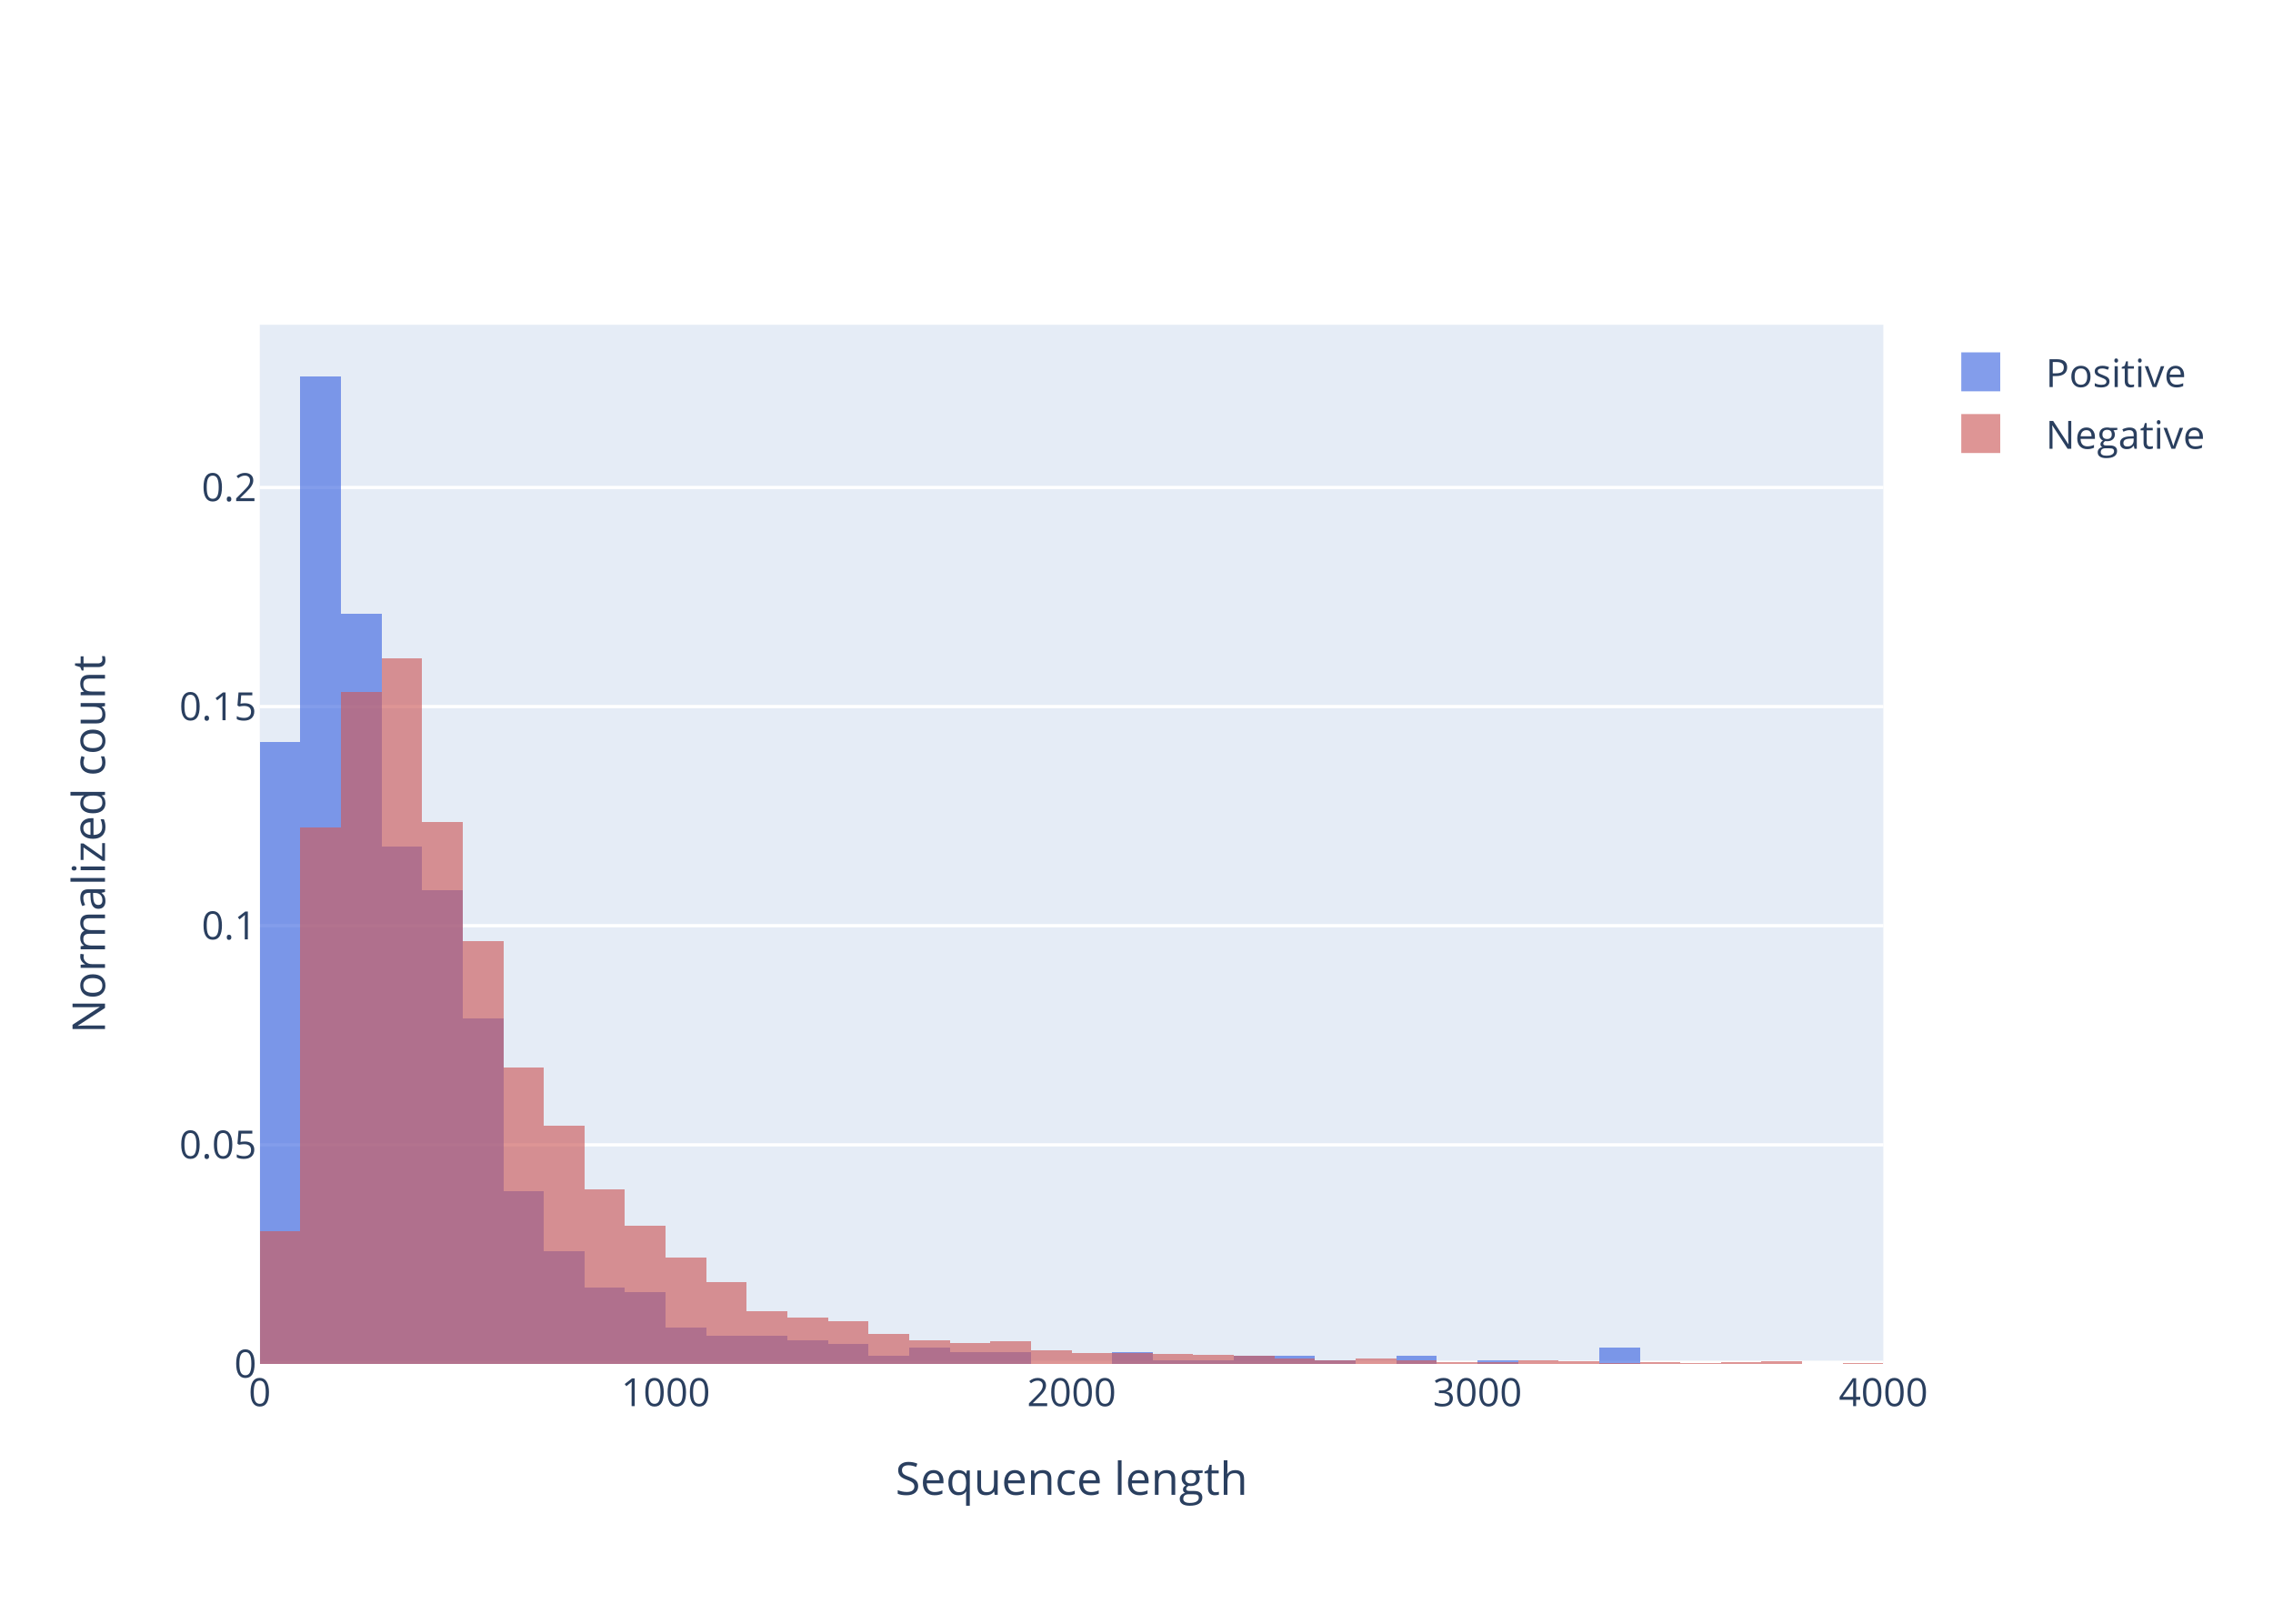
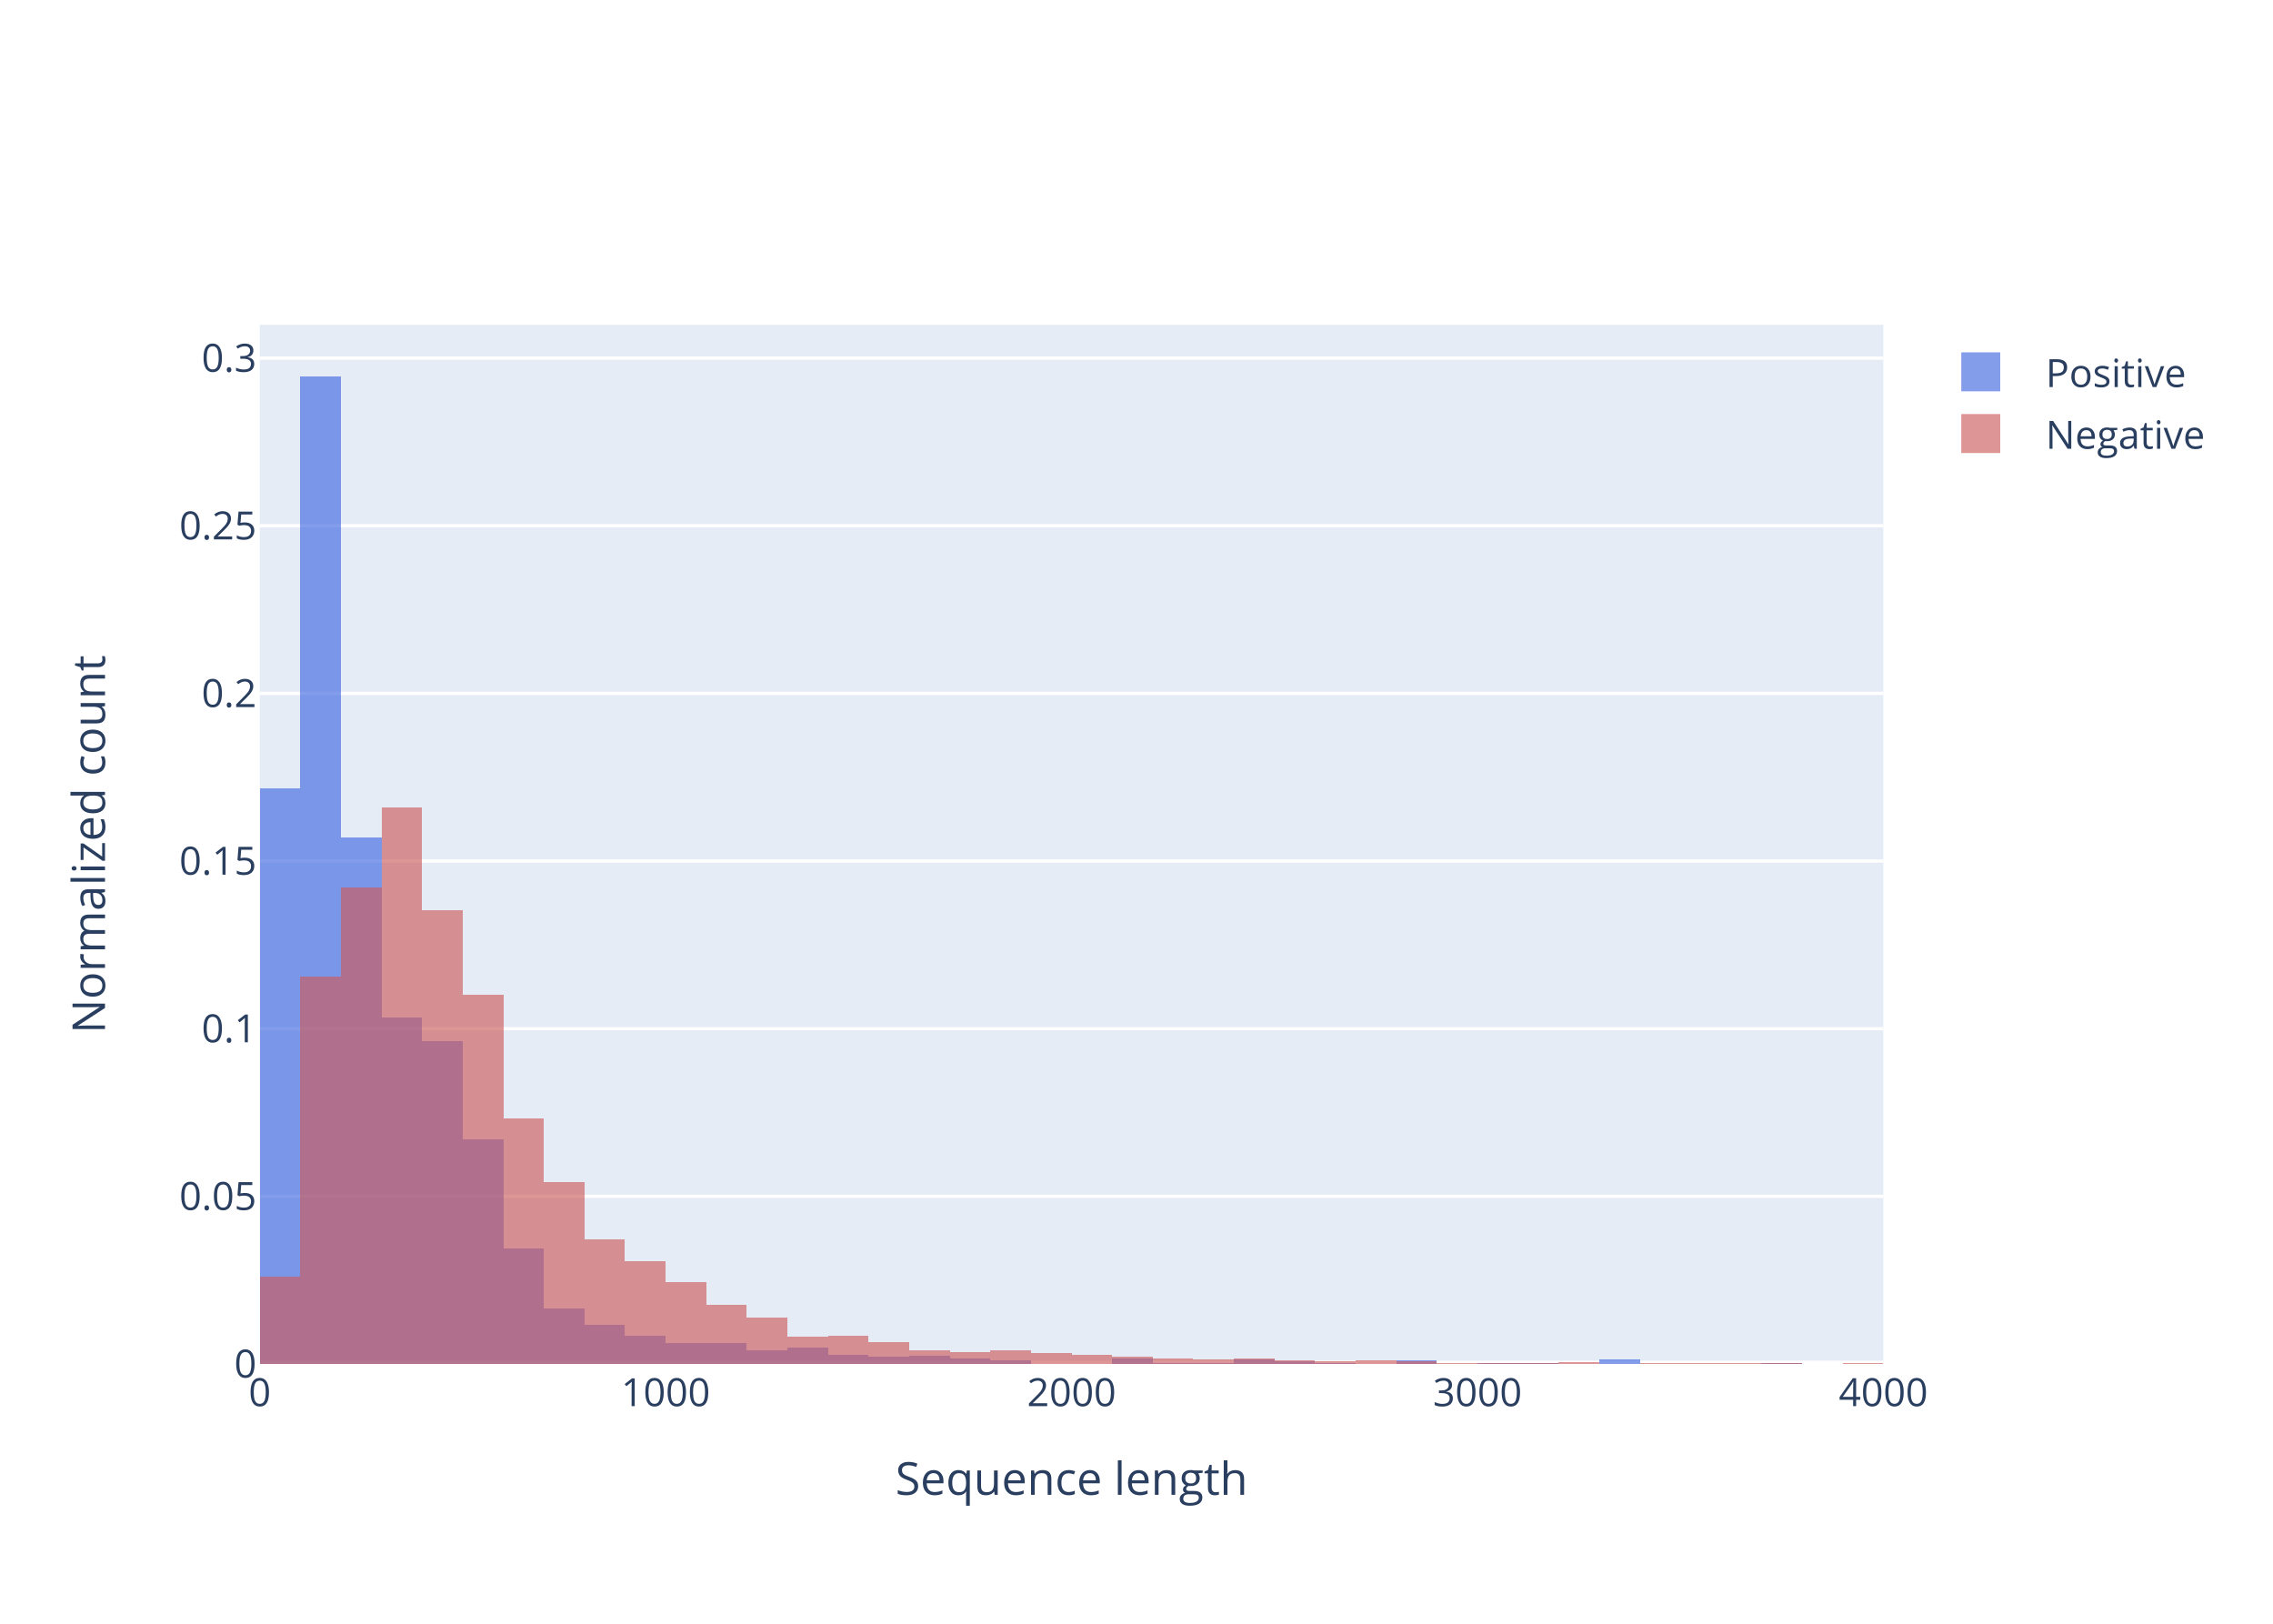
<svg xmlns="http://www.w3.org/2000/svg" class="main-svg" width="700" height="500" style="" viewBox="0 0 700 500">
  <rect x="0" y="0" width="700" height="500" style="fill: rgb(255, 255, 255); fill-opacity: 1;" />
-   <defs id="defs-8eac0e">
+   <defs id="defs-5d5f32">
    <g class="clips">
-       <clipPath id="clip8eac0exyplot" class="plotclip">
+       <clipPath id="clip5d5f32xyplot" class="plotclip">
        <rect width="500" height="320" />
      </clipPath>
-       <clipPath class="axesclip" id="clip8eac0ex">
+       <clipPath class="axesclip" id="clip5d5f32x">
        <rect x="80" y="0" width="500" height="500" />
      </clipPath>
-       <clipPath class="axesclip" id="clip8eac0ey">
+       <clipPath class="axesclip" id="clip5d5f32y">
        <rect x="0" y="100" width="700" height="320" />
      </clipPath>
-       <clipPath class="axesclip" id="clip8eac0exy">
+       <clipPath class="axesclip" id="clip5d5f32xy">
        <rect x="80" y="100" width="500" height="320" />
      </clipPath>
    </g>
    <g class="gradients" />
    <g class="patterns" />
  </defs>
  <g class="bglayer">
    <rect class="bg" x="80" y="100" width="500" height="320" style="fill: rgb(229, 236, 246); fill-opacity: 1; stroke-width: 0;" />
  </g>
  <g class="layer-below">
    <g class="imagelayer" />
    <g class="shapelayer" />
  </g>
  <g class="cartesianlayer">
    <g class="subplot xy">
      <g class="layer-subplot">
        <g class="shapelayer" />
        <g class="imagelayer" />
      </g>
      <g class="minor-gridlayer">
        <g class="x" />
        <g class="y" />
      </g>
      <g class="gridlayer">
        <g class="x" />
        <g class="y">
-           <path class="ygrid crisp" transform="translate(0,352.53)" d="M80,0h500" style="stroke: rgb(255, 255, 255); stroke-opacity: 1; stroke-width: 1px;" />
-           <path class="ygrid crisp" transform="translate(0,285.05)" d="M80,0h500" style="stroke: rgb(255, 255, 255); stroke-opacity: 1; stroke-width: 1px;" />
-           <path class="ygrid crisp" transform="translate(0,217.58)" d="M80,0h500" style="stroke: rgb(255, 255, 255); stroke-opacity: 1; stroke-width: 1px;" />
-           <path class="ygrid crisp" transform="translate(0,150.11)" d="M80,0h500" style="stroke: rgb(255, 255, 255); stroke-opacity: 1; stroke-width: 1px;" />
+           <path class="ygrid crisp" transform="translate(0,368.38)" d="M80,0h500" style="stroke: rgb(255, 255, 255); stroke-opacity: 1; stroke-width: 1px;" />
+           <path class="ygrid crisp" transform="translate(0,316.76)" d="M80,0h500" style="stroke: rgb(255, 255, 255); stroke-opacity: 1; stroke-width: 1px;" />
+           <path class="ygrid crisp" transform="translate(0,265.14)" d="M80,0h500" style="stroke: rgb(255, 255, 255); stroke-opacity: 1; stroke-width: 1px;" />
+           <path class="ygrid crisp" transform="translate(0,213.52)" d="M80,0h500" style="stroke: rgb(255, 255, 255); stroke-opacity: 1; stroke-width: 1px;" />
+           <path class="ygrid crisp" transform="translate(0,161.9)" d="M80,0h500" style="stroke: rgb(255, 255, 255); stroke-opacity: 1; stroke-width: 1px;" />
+           <path class="ygrid crisp" transform="translate(0,110.28)" d="M80,0h500" style="stroke: rgb(255, 255, 255); stroke-opacity: 1; stroke-width: 1px;" />
        </g>
      </g>
      <g class="zerolinelayer">
        <path class="yzl zl crisp" transform="translate(0,420)" d="M80,0h500" style="stroke: rgb(255, 255, 255); stroke-opacity: 1; stroke-width: 2px;" />
      </g>
      <g class="layer-between">
        <g class="shapelayer" />
        <g class="imagelayer" />
      </g>
      <path class="xlines-below" />
      <path class="ylines-below" />
      <g class="overlines-below" />
      <g class="xaxislayer-below" />
      <g class="yaxislayer-below" />
      <g class="overaxes-below" />
      <g class="overplot">
-         <g class="xy" transform="translate(80,100)" clip-path="url(#clip8eac0exyplot)">
+         <g class="xy" transform="translate(80,100)" clip-path="url(#clip5d5f32xyplot)">
          <g class="barlayer mlayer">
            <g class="trace bars" shape-rendering="crispEdges" style="opacity: 0.65;">
              <g class="points">
                <g class="point">
-                   <path d="M0,320V128.46H12.5V320Z" style="vector-effect: none; opacity: 1; stroke-width: 0px; fill: rgb(65, 105, 225); fill-opacity: 1;" />
+                   <path d="M0,320V142.73H12.5V320Z" style="vector-effect: none; opacity: 1; stroke-width: 0px; fill: rgb(65, 105, 225); fill-opacity: 1;" />
                </g>
                <g class="point">
                  <path d="M12.5,320V16H25V320Z" style="vector-effect: none; opacity: 1; stroke-width: 0px; fill: rgb(65, 105, 225); fill-opacity: 1;" />
                </g>
                <g class="point">
-                   <path d="M25,320V88.91H37.5V320Z" style="vector-effect: none; opacity: 1; stroke-width: 0px; fill: rgb(65, 105, 225); fill-opacity: 1;" />
-                 </g>
-                 <g class="point">
-                   <path d="M37.5,320V160.59H50V320Z" style="vector-effect: none; opacity: 1; stroke-width: 0px; fill: rgb(65, 105, 225); fill-opacity: 1;" />
-                 </g>
-                 <g class="point">
-                   <path d="M50,320V174.18H62.5V320Z" style="vector-effect: none; opacity: 1; stroke-width: 0px; fill: rgb(65, 105, 225); fill-opacity: 1;" />
-                 </g>
-                 <g class="point">
-                   <path d="M62.5,320V213.72H75V320Z" style="vector-effect: none; opacity: 1; stroke-width: 0px; fill: rgb(65, 105, 225); fill-opacity: 1;" />
-                 </g>
-                 <g class="point">
-                   <path d="M75,320V266.86H87.5V320Z" style="vector-effect: none; opacity: 1; stroke-width: 0px; fill: rgb(65, 105, 225); fill-opacity: 1;" />
-                 </g>
-                 <g class="point">
-                   <path d="M87.5,320V285.4H100V320Z" style="vector-effect: none; opacity: 1; stroke-width: 0px; fill: rgb(65, 105, 225); fill-opacity: 1;" />
-                 </g>
-                 <g class="point">
-                   <path d="M100,320V296.52H112.5V320Z" style="vector-effect: none; opacity: 1; stroke-width: 0px; fill: rgb(65, 105, 225); fill-opacity: 1;" />
-                 </g>
-                 <g class="point">
-                   <path d="M112.5,320V297.76H125V320Z" style="vector-effect: none; opacity: 1; stroke-width: 0px; fill: rgb(65, 105, 225); fill-opacity: 1;" />
-                 </g>
-                 <g class="point">
-                   <path d="M125,320V308.88H137.5V320Z" style="vector-effect: none; opacity: 1; stroke-width: 0px; fill: rgb(65, 105, 225); fill-opacity: 1;" />
-                 </g>
-                 <g class="point">
-                   <path d="M137.5,320V311.35H150V320Z" style="vector-effect: none; opacity: 1; stroke-width: 0px; fill: rgb(65, 105, 225); fill-opacity: 1;" />
-                 </g>
-                 <g class="point">
-                   <path d="M150,320V311.35H162.5V320Z" style="vector-effect: none; opacity: 1; stroke-width: 0px; fill: rgb(65, 105, 225); fill-opacity: 1;" />
-                 </g>
-                 <g class="point">
-                   <path d="M162.5,320V312.59H175V320Z" style="vector-effect: none; opacity: 1; stroke-width: 0px; fill: rgb(65, 105, 225); fill-opacity: 1;" />
-                 </g>
-                 <g class="point">
-                   <path d="M175,320V313.82H187.5V320Z" style="vector-effect: none; opacity: 1; stroke-width: 0px; fill: rgb(65, 105, 225); fill-opacity: 1;" />
-                 </g>
-                 <g class="point">
-                   <path d="M187.5,320V317.53H200V320Z" style="vector-effect: none; opacity: 1; stroke-width: 0px; fill: rgb(65, 105, 225); fill-opacity: 1;" />
-                 </g>
-                 <g class="point">
-                   <path d="M200,320V315.06H212.5V320Z" style="vector-effect: none; opacity: 1; stroke-width: 0px; fill: rgb(65, 105, 225); fill-opacity: 1;" />
-                 </g>
-                 <g class="point">
-                   <path d="M212.5,320V316.29H225V320Z" style="vector-effect: none; opacity: 1; stroke-width: 0px; fill: rgb(65, 105, 225); fill-opacity: 1;" />
-                 </g>
-                 <g class="point">
-                   <path d="M225,320V316.29H237.5V320Z" style="vector-effect: none; opacity: 1; stroke-width: 0px; fill: rgb(65, 105, 225); fill-opacity: 1;" />
-                 </g>
-                 <g class="point">
-                   <path d="M0,0Z" style="vector-effect: none; opacity: 1; stroke-width: 0px; fill: rgb(65, 105, 225); fill-opacity: 1;" />
-                 </g>
-                 <g class="point">
-                   <path d="M0,0Z" style="vector-effect: none; opacity: 1; stroke-width: 0px; fill: rgb(65, 105, 225); fill-opacity: 1;" />
-                 </g>
-                 <g class="point">
-                   <path d="M262.5,320V316.29H275V320Z" style="vector-effect: none; opacity: 1; stroke-width: 0px; fill: rgb(65, 105, 225); fill-opacity: 1;" />
-                 </g>
-                 <g class="point">
-                   <path d="M275,320V318.76H287.5V320Z" style="vector-effect: none; opacity: 1; stroke-width: 0px; fill: rgb(65, 105, 225); fill-opacity: 1;" />
-                 </g>
-                 <g class="point">
-                   <path d="M287.5,320V318.76H300V320Z" style="vector-effect: none; opacity: 1; stroke-width: 0px; fill: rgb(65, 105, 225); fill-opacity: 1;" />
-                 </g>
-                 <g class="point">
-                   <path d="M300,320V317.53H312.5V320Z" style="vector-effect: none; opacity: 1; stroke-width: 0px; fill: rgb(65, 105, 225); fill-opacity: 1;" />
-                 </g>
-                 <g class="point">
-                   <path d="M312.5,320V317.53H325V320Z" style="vector-effect: none; opacity: 1; stroke-width: 0px; fill: rgb(65, 105, 225); fill-opacity: 1;" />
-                 </g>
-                 <g class="point">
-                   <path d="M325,320V318.76H337.5V320Z" style="vector-effect: none; opacity: 1; stroke-width: 0px; fill: rgb(65, 105, 225); fill-opacity: 1;" />
-                 </g>
-                 <g class="point">
-                   <path d="M0,0Z" style="vector-effect: none; opacity: 1; stroke-width: 0px; fill: rgb(65, 105, 225); fill-opacity: 1;" />
-                 </g>
-                 <g class="point">
-                   <path d="M350,320V317.53H362.5V320Z" style="vector-effect: none; opacity: 1; stroke-width: 0px; fill: rgb(65, 105, 225); fill-opacity: 1;" />
-                 </g>
-                 <g class="point">
-                   <path d="M0,0Z" style="vector-effect: none; opacity: 1; stroke-width: 0px; fill: rgb(65, 105, 225); fill-opacity: 1;" />
-                 </g>
-                 <g class="point">
-                   <path d="M375,320V318.76H387.5V320Z" style="vector-effect: none; opacity: 1; stroke-width: 0px; fill: rgb(65, 105, 225); fill-opacity: 1;" />
-                 </g>
-                 <g class="point">
-                   <path d="M0,0Z" style="vector-effect: none; opacity: 1; stroke-width: 0px; fill: rgb(65, 105, 225); fill-opacity: 1;" />
-                 </g>
-                 <g class="point">
-                   <path d="M0,0Z" style="vector-effect: none; opacity: 1; stroke-width: 0px; fill: rgb(65, 105, 225); fill-opacity: 1;" />
-                 </g>
-                 <g class="point">
-                   <path d="M412.5,320V315.06H425V320Z" style="vector-effect: none; opacity: 1; stroke-width: 0px; fill: rgb(65, 105, 225); fill-opacity: 1;" />
+                   <path d="M25,320V157.82H37.5V320Z" style="vector-effect: none; opacity: 1; stroke-width: 0px; fill: rgb(65, 105, 225); fill-opacity: 1;" />
+                 </g>
+                 <g class="point">
+                   <path d="M37.5,320V213.28H50V320Z" style="vector-effect: none; opacity: 1; stroke-width: 0px; fill: rgb(65, 105, 225); fill-opacity: 1;" />
+                 </g>
+                 <g class="point">
+                   <path d="M50,320V220.66H62.5V320Z" style="vector-effect: none; opacity: 1; stroke-width: 0px; fill: rgb(65, 105, 225); fill-opacity: 1;" />
+                 </g>
+                 <g class="point">
+                   <path d="M62.5,320V250.85H75V320Z" style="vector-effect: none; opacity: 1; stroke-width: 0px; fill: rgb(65, 105, 225); fill-opacity: 1;" />
+                 </g>
+                 <g class="point">
+                   <path d="M75,320V284.55H87.5V320Z" style="vector-effect: none; opacity: 1; stroke-width: 0px; fill: rgb(65, 105, 225); fill-opacity: 1;" />
+                 </g>
+                 <g class="point">
+                   <path d="M87.5,320V302.8H100V320Z" style="vector-effect: none; opacity: 1; stroke-width: 0px; fill: rgb(65, 105, 225); fill-opacity: 1;" />
+                 </g>
+                 <g class="point">
+                   <path d="M100,320V308.06H112.5V320Z" style="vector-effect: none; opacity: 1; stroke-width: 0px; fill: rgb(65, 105, 225); fill-opacity: 1;" />
+                 </g>
+                 <g class="point">
+                   <path d="M112.5,320V311.22H125V320Z" style="vector-effect: none; opacity: 1; stroke-width: 0px; fill: rgb(65, 105, 225); fill-opacity: 1;" />
+                 </g>
+                 <g class="point">
+                   <path d="M125,320V313.68H137.5V320Z" style="vector-effect: none; opacity: 1; stroke-width: 0px; fill: rgb(65, 105, 225); fill-opacity: 1;" />
+                 </g>
+                 <g class="point">
+                   <path d="M137.5,320V313.68H150V320Z" style="vector-effect: none; opacity: 1; stroke-width: 0px; fill: rgb(65, 105, 225); fill-opacity: 1;" />
+                 </g>
+                 <g class="point">
+                   <path d="M150,320V315.79H162.5V320Z" style="vector-effect: none; opacity: 1; stroke-width: 0px; fill: rgb(65, 105, 225); fill-opacity: 1;" />
+                 </g>
+                 <g class="point">
+                   <path d="M162.5,320V315.09H175V320Z" style="vector-effect: none; opacity: 1; stroke-width: 0px; fill: rgb(65, 105, 225); fill-opacity: 1;" />
+                 </g>
+                 <g class="point">
+                   <path d="M175,320V317.19H187.5V320Z" style="vector-effect: none; opacity: 1; stroke-width: 0px; fill: rgb(65, 105, 225); fill-opacity: 1;" />
+                 </g>
+                 <g class="point">
+                   <path d="M187.5,320V317.89H200V320Z" style="vector-effect: none; opacity: 1; stroke-width: 0px; fill: rgb(65, 105, 225); fill-opacity: 1;" />
+                 </g>
+                 <g class="point">
+                   <path d="M200,320V317.54H212.5V320Z" style="vector-effect: none; opacity: 1; stroke-width: 0px; fill: rgb(65, 105, 225); fill-opacity: 1;" />
+                 </g>
+                 <g class="point">
+                   <path d="M212.5,320V318.24H225V320Z" style="vector-effect: none; opacity: 1; stroke-width: 0px; fill: rgb(65, 105, 225); fill-opacity: 1;" />
+                 </g>
+                 <g class="point">
+                   <path d="M225,320V318.95H237.5V320Z" style="vector-effect: none; opacity: 1; stroke-width: 0px; fill: rgb(65, 105, 225); fill-opacity: 1;" />
+                 </g>
+                 <g class="point">
+                   <path d="M0,0Z" style="vector-effect: none; opacity: 1; stroke-width: 0px; fill: rgb(65, 105, 225); fill-opacity: 1;" />
+                 </g>
+                 <g class="point">
+                   <path d="M0,0Z" style="vector-effect: none; opacity: 1; stroke-width: 0px; fill: rgb(65, 105, 225); fill-opacity: 1;" />
+                 </g>
+                 <g class="point">
+                   <path d="M262.5,320V318.24H275V320Z" style="vector-effect: none; opacity: 1; stroke-width: 0px; fill: rgb(65, 105, 225); fill-opacity: 1;" />
+                 </g>
+                 <g class="point">
+                   <path d="M275,320V319.65H287.5V320Z" style="vector-effect: none; opacity: 1; stroke-width: 0px; fill: rgb(65, 105, 225); fill-opacity: 1;" />
+                 </g>
+                 <g class="point">
+                   <path d="M287.5,320V319.65H300V320Z" style="vector-effect: none; opacity: 1; stroke-width: 0px; fill: rgb(65, 105, 225); fill-opacity: 1;" />
+                 </g>
+                 <g class="point">
+                   <path d="M300,320V318.6H312.5V320Z" style="vector-effect: none; opacity: 1; stroke-width: 0px; fill: rgb(65, 105, 225); fill-opacity: 1;" />
+                 </g>
+                 <g class="point">
+                   <path d="M312.5,320V319.3H325V320Z" style="vector-effect: none; opacity: 1; stroke-width: 0px; fill: rgb(65, 105, 225); fill-opacity: 1;" />
+                 </g>
+                 <g class="point">
+                   <path d="M325,320V319.65H337.5V320Z" style="vector-effect: none; opacity: 1; stroke-width: 0px; fill: rgb(65, 105, 225); fill-opacity: 1;" />
+                 </g>
+                 <g class="point">
+                   <path d="M0,0Z" style="vector-effect: none; opacity: 1; stroke-width: 0px; fill: rgb(65, 105, 225); fill-opacity: 1;" />
+                 </g>
+                 <g class="point">
+                   <path d="M350,320V318.95H362.5V320Z" style="vector-effect: none; opacity: 1; stroke-width: 0px; fill: rgb(65, 105, 225); fill-opacity: 1;" />
+                 </g>
+                 <g class="point">
+                   <path d="M0,0Z" style="vector-effect: none; opacity: 1; stroke-width: 0px; fill: rgb(65, 105, 225); fill-opacity: 1;" />
+                 </g>
+                 <g class="point">
+                   <path d="M375,320V319.65H387.5V320Z" style="vector-effect: none; opacity: 1; stroke-width: 0px; fill: rgb(65, 105, 225); fill-opacity: 1;" />
+                 </g>
+                 <g class="point">
+                   <path d="M387.5,320V319.65H400V320Z" style="vector-effect: none; opacity: 1; stroke-width: 0px; fill: rgb(65, 105, 225); fill-opacity: 1;" />
+                 </g>
+                 <g class="point">
+                   <path d="M0,0Z" style="vector-effect: none; opacity: 1; stroke-width: 0px; fill: rgb(65, 105, 225); fill-opacity: 1;" />
+                 </g>
+                 <g class="point">
+                   <path d="M412.5,320V318.6H425V320Z" style="vector-effect: none; opacity: 1; stroke-width: 0px; fill: rgb(65, 105, 225); fill-opacity: 1;" />
+                 </g>
+                 <g class="point">
+                   <path d="M0,0Z" style="vector-effect: none; opacity: 1; stroke-width: 0px; fill: rgb(65, 105, 225); fill-opacity: 1;" />
+                 </g>
+                 <g class="point">
+                   <path d="M0,0Z" style="vector-effect: none; opacity: 1; stroke-width: 0px; fill: rgb(65, 105, 225); fill-opacity: 1;" />
+                 </g>
+                 <g class="point">
+                   <path d="M0,0Z" style="vector-effect: none; opacity: 1; stroke-width: 0px; fill: rgb(65, 105, 225); fill-opacity: 1;" />
+                 </g>
+                 <g class="point">
+                   <path d="M462.5,320V319.65H475V320Z" style="vector-effect: none; opacity: 1; stroke-width: 0px; fill: rgb(65, 105, 225); fill-opacity: 1;" />
                </g>
              </g>
            </g>
            <g class="trace bars" shape-rendering="crispEdges" style="opacity: 0.65;">
              <g class="points">
                <g class="point">
-                   <path d="M0,320V279.21H12.5V320Z" style="vector-effect: none; opacity: 1; stroke-width: 0px; fill: rgb(205, 92, 92); fill-opacity: 1;" />
-                 </g>
-                 <g class="point">
-                   <path d="M12.5,320V154.73H25V320Z" style="vector-effect: none; opacity: 1; stroke-width: 0px; fill: rgb(205, 92, 92); fill-opacity: 1;" />
-                 </g>
-                 <g class="point">
-                   <path d="M25,320V113.19H37.5V320Z" style="vector-effect: none; opacity: 1; stroke-width: 0px; fill: rgb(205, 92, 92); fill-opacity: 1;" />
-                 </g>
-                 <g class="point">
-                   <path d="M37.5,320V102.84H50V320Z" style="vector-effect: none; opacity: 1; stroke-width: 0px; fill: rgb(205, 92, 92); fill-opacity: 1;" />
-                 </g>
-                 <g class="point">
-                   <path d="M50,320V153.08H62.5V320Z" style="vector-effect: none; opacity: 1; stroke-width: 0px; fill: rgb(205, 92, 92); fill-opacity: 1;" />
-                 </g>
-                 <g class="point">
-                   <path d="M62.5,320V189.82H75V320Z" style="vector-effect: none; opacity: 1; stroke-width: 0px; fill: rgb(205, 92, 92); fill-opacity: 1;" />
-                 </g>
-                 <g class="point">
-                   <path d="M75,320V228.82H87.5V320Z" style="vector-effect: none; opacity: 1; stroke-width: 0px; fill: rgb(205, 92, 92); fill-opacity: 1;" />
-                 </g>
-                 <g class="point">
-                   <path d="M87.5,320V246.66H100V320Z" style="vector-effect: none; opacity: 1; stroke-width: 0px; fill: rgb(205, 92, 92); fill-opacity: 1;" />
-                 </g>
-                 <g class="point">
-                   <path d="M100,320V266.16H112.5V320Z" style="vector-effect: none; opacity: 1; stroke-width: 0px; fill: rgb(205, 92, 92); fill-opacity: 1;" />
-                 </g>
-                 <g class="point">
-                   <path d="M112.5,320V277.56H125V320Z" style="vector-effect: none; opacity: 1; stroke-width: 0px; fill: rgb(205, 92, 92); fill-opacity: 1;" />
-                 </g>
-                 <g class="point">
-                   <path d="M125,320V287.31H137.5V320Z" style="vector-effect: none; opacity: 1; stroke-width: 0px; fill: rgb(205, 92, 92); fill-opacity: 1;" />
-                 </g>
-                 <g class="point">
-                   <path d="M137.5,320V294.8H150V320Z" style="vector-effect: none; opacity: 1; stroke-width: 0px; fill: rgb(205, 92, 92); fill-opacity: 1;" />
-                 </g>
-                 <g class="point">
-                   <path d="M150,320V303.8H162.5V320Z" style="vector-effect: none; opacity: 1; stroke-width: 0px; fill: rgb(205, 92, 92); fill-opacity: 1;" />
-                 </g>
-                 <g class="point">
-                   <path d="M162.5,320V305.6H175V320Z" style="vector-effect: none; opacity: 1; stroke-width: 0px; fill: rgb(205, 92, 92); fill-opacity: 1;" />
-                 </g>
-                 <g class="point">
-                   <path d="M175,320V306.95H187.5V320Z" style="vector-effect: none; opacity: 1; stroke-width: 0px; fill: rgb(205, 92, 92); fill-opacity: 1;" />
-                 </g>
-                 <g class="point">
-                   <path d="M187.5,320V310.7H200V320Z" style="vector-effect: none; opacity: 1; stroke-width: 0px; fill: rgb(205, 92, 92); fill-opacity: 1;" />
-                 </g>
-                 <g class="point">
-                   <path d="M200,320V312.8H212.5V320Z" style="vector-effect: none; opacity: 1; stroke-width: 0px; fill: rgb(205, 92, 92); fill-opacity: 1;" />
-                 </g>
-                 <g class="point">
-                   <path d="M212.5,320V313.55H225V320Z" style="vector-effect: none; opacity: 1; stroke-width: 0px; fill: rgb(205, 92, 92); fill-opacity: 1;" />
-                 </g>
-                 <g class="point">
-                   <path d="M225,320V313.1H237.5V320Z" style="vector-effect: none; opacity: 1; stroke-width: 0px; fill: rgb(205, 92, 92); fill-opacity: 1;" />
-                 </g>
-                 <g class="point">
-                   <path d="M237.5,320V315.8H250V320Z" style="vector-effect: none; opacity: 1; stroke-width: 0px; fill: rgb(205, 92, 92); fill-opacity: 1;" />
-                 </g>
-                 <g class="point">
-                   <path d="M250,320V316.7H262.5V320Z" style="vector-effect: none; opacity: 1; stroke-width: 0px; fill: rgb(205, 92, 92); fill-opacity: 1;" />
-                 </g>
-                 <g class="point">
-                   <path d="M262.5,320V316.7H275V320Z" style="vector-effect: none; opacity: 1; stroke-width: 0px; fill: rgb(205, 92, 92); fill-opacity: 1;" />
-                 </g>
-                 <g class="point">
-                   <path d="M275,320V316.85H287.5V320Z" style="vector-effect: none; opacity: 1; stroke-width: 0px; fill: rgb(205, 92, 92); fill-opacity: 1;" />
-                 </g>
-                 <g class="point">
-                   <path d="M287.5,320V317.15H300V320Z" style="vector-effect: none; opacity: 1; stroke-width: 0px; fill: rgb(205, 92, 92); fill-opacity: 1;" />
-                 </g>
-                 <g class="point">
-                   <path d="M300,320V317.6H312.5V320Z" style="vector-effect: none; opacity: 1; stroke-width: 0px; fill: rgb(205, 92, 92); fill-opacity: 1;" />
-                 </g>
-                 <g class="point">
-                   <path d="M312.5,320V318.2H325V320Z" style="vector-effect: none; opacity: 1; stroke-width: 0px; fill: rgb(205, 92, 92); fill-opacity: 1;" />
-                 </g>
-                 <g class="point">
-                   <path d="M325,320V318.95H337.5V320Z" style="vector-effect: none; opacity: 1; stroke-width: 0px; fill: rgb(205, 92, 92); fill-opacity: 1;" />
-                 </g>
-                 <g class="point">
-                   <path d="M337.5,320V318.35H350V320Z" style="vector-effect: none; opacity: 1; stroke-width: 0px; fill: rgb(205, 92, 92); fill-opacity: 1;" />
-                 </g>
-                 <g class="point">
-                   <path d="M350,320V318.95H362.5V320Z" style="vector-effect: none; opacity: 1; stroke-width: 0px; fill: rgb(205, 92, 92); fill-opacity: 1;" />
-                 </g>
-                 <g class="point">
-                   <path d="M362.5,320V319.4H375V320Z" style="vector-effect: none; opacity: 1; stroke-width: 0px; fill: rgb(205, 92, 92); fill-opacity: 1;" />
-                 </g>
-                 <g class="point">
-                   <path d="M375,320V319.55H387.5V320Z" style="vector-effect: none; opacity: 1; stroke-width: 0px; fill: rgb(205, 92, 92); fill-opacity: 1;" />
-                 </g>
-                 <g class="point">
-                   <path d="M387.5,320V318.95H400V320Z" style="vector-effect: none; opacity: 1; stroke-width: 0px; fill: rgb(205, 92, 92); fill-opacity: 1;" />
-                 </g>
-                 <g class="point">
-                   <path d="M400,320V319.1H412.5V320Z" style="vector-effect: none; opacity: 1; stroke-width: 0px; fill: rgb(205, 92, 92); fill-opacity: 1;" />
-                 </g>
-                 <g class="point">
-                   <path d="M412.5,320V319.85H425V320Z" style="vector-effect: none; opacity: 1; stroke-width: 0px; fill: rgb(205, 92, 92); fill-opacity: 1;" />
-                 </g>
-                 <g class="point">
-                   <path d="M425,320V319.4H437.5V320Z" style="vector-effect: none; opacity: 1; stroke-width: 0px; fill: rgb(205, 92, 92); fill-opacity: 1;" />
-                 </g>
-                 <g class="point">
-                   <path d="M437.5,320V319.7H450V320Z" style="vector-effect: none; opacity: 1; stroke-width: 0px; fill: rgb(205, 92, 92); fill-opacity: 1;" />
-                 </g>
-                 <g class="point">
-                   <path d="M450,320V319.55H462.5V320Z" style="vector-effect: none; opacity: 1; stroke-width: 0px; fill: rgb(205, 92, 92); fill-opacity: 1;" />
-                 </g>
-                 <g class="point">
-                   <path d="M462.5,320V319.25H475V320Z" style="vector-effect: none; opacity: 1; stroke-width: 0px; fill: rgb(205, 92, 92); fill-opacity: 1;" />
-                 </g>
-                 <g class="point">
-                   <path d="M0,0Z" style="vector-effect: none; opacity: 1; stroke-width: 0px; fill: rgb(205, 92, 92); fill-opacity: 1;" />
+                   <path d="M0,320V293.15H12.5V320Z" style="vector-effect: none; opacity: 1; stroke-width: 0px; fill: rgb(205, 92, 92); fill-opacity: 1;" />
+                 </g>
+                 <g class="point">
+                   <path d="M12.5,320V200.59H25V320Z" style="vector-effect: none; opacity: 1; stroke-width: 0px; fill: rgb(205, 92, 92); fill-opacity: 1;" />
+                 </g>
+                 <g class="point">
+                   <path d="M25,320V173.29H37.5V320Z" style="vector-effect: none; opacity: 1; stroke-width: 0px; fill: rgb(205, 92, 92); fill-opacity: 1;" />
+                 </g>
+                 <g class="point">
+                   <path d="M37.5,320V148.69H50V320Z" style="vector-effect: none; opacity: 1; stroke-width: 0px; fill: rgb(205, 92, 92); fill-opacity: 1;" />
+                 </g>
+                 <g class="point">
+                   <path d="M50,320V180.16H62.5V320Z" style="vector-effect: none; opacity: 1; stroke-width: 0px; fill: rgb(205, 92, 92); fill-opacity: 1;" />
+                 </g>
+                 <g class="point">
+                   <path d="M62.5,320V206.3H75V320Z" style="vector-effect: none; opacity: 1; stroke-width: 0px; fill: rgb(205, 92, 92); fill-opacity: 1;" />
+                 </g>
+                 <g class="point">
+                   <path d="M75,320V244.39H87.5V320Z" style="vector-effect: none; opacity: 1; stroke-width: 0px; fill: rgb(205, 92, 92); fill-opacity: 1;" />
+                 </g>
+                 <g class="point">
+                   <path d="M87.5,320V264.02H100V320Z" style="vector-effect: none; opacity: 1; stroke-width: 0px; fill: rgb(205, 92, 92); fill-opacity: 1;" />
+                 </g>
+                 <g class="point">
+                   <path d="M100,320V281.62H112.5V320Z" style="vector-effect: none; opacity: 1; stroke-width: 0px; fill: rgb(205, 92, 92); fill-opacity: 1;" />
+                 </g>
+                 <g class="point">
+                   <path d="M112.5,320V288.28H125V320Z" style="vector-effect: none; opacity: 1; stroke-width: 0px; fill: rgb(205, 92, 92); fill-opacity: 1;" />
+                 </g>
+                 <g class="point">
+                   <path d="M125,320V294.94H137.5V320Z" style="vector-effect: none; opacity: 1; stroke-width: 0px; fill: rgb(205, 92, 92); fill-opacity: 1;" />
+                 </g>
+                 <g class="point">
+                   <path d="M137.5,320V301.85H150V320Z" style="vector-effect: none; opacity: 1; stroke-width: 0px; fill: rgb(205, 92, 92); fill-opacity: 1;" />
+                 </g>
+                 <g class="point">
+                   <path d="M150,320V305.68H162.5V320Z" style="vector-effect: none; opacity: 1; stroke-width: 0px; fill: rgb(205, 92, 92); fill-opacity: 1;" />
+                 </g>
+                 <g class="point">
+                   <path d="M162.5,320V311.6H175V320Z" style="vector-effect: none; opacity: 1; stroke-width: 0px; fill: rgb(205, 92, 92); fill-opacity: 1;" />
+                 </g>
+                 <g class="point">
+                   <path d="M175,320V311.25H187.5V320Z" style="vector-effect: none; opacity: 1; stroke-width: 0px; fill: rgb(205, 92, 92); fill-opacity: 1;" />
+                 </g>
+                 <g class="point">
+                   <path d="M187.5,320V313.39H200V320Z" style="vector-effect: none; opacity: 1; stroke-width: 0px; fill: rgb(205, 92, 92); fill-opacity: 1;" />
+                 </g>
+                 <g class="point">
+                   <path d="M200,320V315.72H212.5V320Z" style="vector-effect: none; opacity: 1; stroke-width: 0px; fill: rgb(205, 92, 92); fill-opacity: 1;" />
+                 </g>
+                 <g class="point">
+                   <path d="M212.5,320V316.32H225V320Z" style="vector-effect: none; opacity: 1; stroke-width: 0px; fill: rgb(205, 92, 92); fill-opacity: 1;" />
+                 </g>
+                 <g class="point">
+                   <path d="M225,320V315.77H237.5V320Z" style="vector-effect: none; opacity: 1; stroke-width: 0px; fill: rgb(205, 92, 92); fill-opacity: 1;" />
+                 </g>
+                 <g class="point">
+                   <path d="M237.5,320V316.72H250V320Z" style="vector-effect: none; opacity: 1; stroke-width: 0px; fill: rgb(205, 92, 92); fill-opacity: 1;" />
+                 </g>
+                 <g class="point">
+                   <path d="M250,320V317.32H262.5V320Z" style="vector-effect: none; opacity: 1; stroke-width: 0px; fill: rgb(205, 92, 92); fill-opacity: 1;" />
+                 </g>
+                 <g class="point">
+                   <path d="M262.5,320V317.81H275V320Z" style="vector-effect: none; opacity: 1; stroke-width: 0px; fill: rgb(205, 92, 92); fill-opacity: 1;" />
+                 </g>
+                 <g class="point">
+                   <path d="M275,320V318.46H287.5V320Z" style="vector-effect: none; opacity: 1; stroke-width: 0px; fill: rgb(205, 92, 92); fill-opacity: 1;" />
+                 </g>
+                 <g class="point">
+                   <path d="M287.5,320V318.56H300V320Z" style="vector-effect: none; opacity: 1; stroke-width: 0px; fill: rgb(205, 92, 92); fill-opacity: 1;" />
+                 </g>
+                 <g class="point">
+                   <path d="M300,320V318.31H312.5V320Z" style="vector-effect: none; opacity: 1; stroke-width: 0px; fill: rgb(205, 92, 92); fill-opacity: 1;" />
+                 </g>
+                 <g class="point">
+                   <path d="M312.5,320V318.81H325V320Z" style="vector-effect: none; opacity: 1; stroke-width: 0px; fill: rgb(205, 92, 92); fill-opacity: 1;" />
+                 </g>
+                 <g class="point">
+                   <path d="M325,320V319.25H337.5V320Z" style="vector-effect: none; opacity: 1; stroke-width: 0px; fill: rgb(205, 92, 92); fill-opacity: 1;" />
+                 </g>
+                 <g class="point">
+                   <path d="M337.5,320V318.86H350V320Z" style="vector-effect: none; opacity: 1; stroke-width: 0px; fill: rgb(205, 92, 92); fill-opacity: 1;" />
+                 </g>
+                 <g class="point">
+                   <path d="M350,320V319.3H362.5V320Z" style="vector-effect: none; opacity: 1; stroke-width: 0px; fill: rgb(205, 92, 92); fill-opacity: 1;" />
+                 </g>
+                 <g class="point">
+                   <path d="M362.5,320V319.65H375V320Z" style="vector-effect: none; opacity: 1; stroke-width: 0px; fill: rgb(205, 92, 92); fill-opacity: 1;" />
+                 </g>
+                 <g class="point">
+                   <path d="M375,320V319.8H387.5V320Z" style="vector-effect: none; opacity: 1; stroke-width: 0px; fill: rgb(205, 92, 92); fill-opacity: 1;" />
+                 </g>
+                 <g class="point">
+                   <path d="M387.5,320V319.6H400V320Z" style="vector-effect: none; opacity: 1; stroke-width: 0px; fill: rgb(205, 92, 92); fill-opacity: 1;" />
+                 </g>
+                 <g class="point">
+                   <path d="M400,320V319.45H412.5V320Z" style="vector-effect: none; opacity: 1; stroke-width: 0px; fill: rgb(205, 92, 92); fill-opacity: 1;" />
+                 </g>
+                 <g class="point">
+                   <path d="M412.5,320V319.95H425V320Z" style="vector-effect: none; opacity: 1; stroke-width: 0px; fill: rgb(205, 92, 92); fill-opacity: 1;" />
+                 </g>
+                 <g class="point">
+                   <path d="M425,320V319.8H437.5V320Z" style="vector-effect: none; opacity: 1; stroke-width: 0px; fill: rgb(205, 92, 92); fill-opacity: 1;" />
+                 </g>
+                 <g class="point">
+                   <path d="M437.5,320V319.8H450V320Z" style="vector-effect: none; opacity: 1; stroke-width: 0px; fill: rgb(205, 92, 92); fill-opacity: 1;" />
+                 </g>
+                 <g class="point">
+                   <path d="M450,320V319.75H462.5V320Z" style="vector-effect: none; opacity: 1; stroke-width: 0px; fill: rgb(205, 92, 92); fill-opacity: 1;" />
+                 </g>
+                 <g class="point">
+                   <path d="M462.5,320V319.6H475V320Z" style="vector-effect: none; opacity: 1; stroke-width: 0px; fill: rgb(205, 92, 92); fill-opacity: 1;" />
+                 </g>
+                 <g class="point">
+                   <path d="M475,320V319.9H487.5V320Z" style="vector-effect: none; opacity: 1; stroke-width: 0px; fill: rgb(205, 92, 92); fill-opacity: 1;" />
                </g>
                <g class="point">
                  <path d="M487.5,320V319.85H500V320Z" style="vector-effect: none; opacity: 1; stroke-width: 0px; fill: rgb(205, 92, 92); fill-opacity: 1;" />
                </g>
              </g>
            </g>
          </g>
        </g>
      </g>
      <g class="zerolinelayer-above" />
      <path class="xlines-above crisp" d="M0,0" style="fill: none;" />
      <path class="ylines-above crisp" d="M0,0" style="fill: none;" />
      <g class="overlines-above" />
      <g class="xaxislayer-above">
        <g class="xtick">
          <text text-anchor="middle" x="0" y="433" transform="translate(80,0)" style="font-family: 'Open Sans', verdana, arial, sans-serif; font-size: 12px; fill: rgb(42, 63, 95); fill-opacity: 1; white-space: pre;">0</text>
        </g>
        <g class="xtick">
          <text text-anchor="middle" x="0" y="433" style="font-family: 'Open Sans', verdana, arial, sans-serif; font-size: 12px; fill: rgb(42, 63, 95); fill-opacity: 1; white-space: pre;" transform="translate(205,0)">1000</text>
        </g>
        <g class="xtick">
          <text text-anchor="middle" x="0" y="433" style="font-family: 'Open Sans', verdana, arial, sans-serif; font-size: 12px; fill: rgb(42, 63, 95); fill-opacity: 1; white-space: pre;" transform="translate(330,0)">2000</text>
        </g>
        <g class="xtick">
          <text text-anchor="middle" x="0" y="433" style="font-family: 'Open Sans', verdana, arial, sans-serif; font-size: 12px; fill: rgb(42, 63, 95); fill-opacity: 1; white-space: pre;" transform="translate(455,0)">3000</text>
        </g>
        <g class="xtick">
          <text text-anchor="middle" x="0" y="433" style="font-family: 'Open Sans', verdana, arial, sans-serif; font-size: 12px; fill: rgb(42, 63, 95); fill-opacity: 1; white-space: pre;" transform="translate(580,0)">4000</text>
        </g>
      </g>
      <g class="yaxislayer-above">
        <g class="ytick">
          <text text-anchor="end" x="79" y="4.2" transform="translate(0,420)" style="font-family: 'Open Sans', verdana, arial, sans-serif; font-size: 12px; fill: rgb(42, 63, 95); fill-opacity: 1; white-space: pre;">0</text>
        </g>
        <g class="ytick">
-           <text text-anchor="end" x="79" y="4.2" style="font-family: 'Open Sans', verdana, arial, sans-serif; font-size: 12px; fill: rgb(42, 63, 95); fill-opacity: 1; white-space: pre;" transform="translate(0,352.53)">0.05</text>
-         </g>
-         <g class="ytick">
-           <text text-anchor="end" x="79" y="4.2" style="font-family: 'Open Sans', verdana, arial, sans-serif; font-size: 12px; fill: rgb(42, 63, 95); fill-opacity: 1; white-space: pre;" transform="translate(0,285.05)">0.1</text>
-         </g>
-         <g class="ytick">
-           <text text-anchor="end" x="79" y="4.2" style="font-family: 'Open Sans', verdana, arial, sans-serif; font-size: 12px; fill: rgb(42, 63, 95); fill-opacity: 1; white-space: pre;" transform="translate(0,217.58)">0.15</text>
-         </g>
-         <g class="ytick">
-           <text text-anchor="end" x="79" y="4.2" style="font-family: 'Open Sans', verdana, arial, sans-serif; font-size: 12px; fill: rgb(42, 63, 95); fill-opacity: 1; white-space: pre;" transform="translate(0,150.11)">0.2</text>
+           <text text-anchor="end" x="79" y="4.2" style="font-family: 'Open Sans', verdana, arial, sans-serif; font-size: 12px; fill: rgb(42, 63, 95); fill-opacity: 1; white-space: pre;" transform="translate(0,368.38)">0.05</text>
+         </g>
+         <g class="ytick">
+           <text text-anchor="end" x="79" y="4.2" style="font-family: 'Open Sans', verdana, arial, sans-serif; font-size: 12px; fill: rgb(42, 63, 95); fill-opacity: 1; white-space: pre;" transform="translate(0,316.76)">0.1</text>
+         </g>
+         <g class="ytick">
+           <text text-anchor="end" x="79" y="4.2" style="font-family: 'Open Sans', verdana, arial, sans-serif; font-size: 12px; fill: rgb(42, 63, 95); fill-opacity: 1; white-space: pre;" transform="translate(0,265.14)">0.15</text>
+         </g>
+         <g class="ytick">
+           <text text-anchor="end" x="79" y="4.2" style="font-family: 'Open Sans', verdana, arial, sans-serif; font-size: 12px; fill: rgb(42, 63, 95); fill-opacity: 1; white-space: pre;" transform="translate(0,213.52)">0.2</text>
+         </g>
+         <g class="ytick">
+           <text text-anchor="end" x="79" y="4.2" style="font-family: 'Open Sans', verdana, arial, sans-serif; font-size: 12px; fill: rgb(42, 63, 95); fill-opacity: 1; white-space: pre;" transform="translate(0,161.9)">0.25</text>
+         </g>
+         <g class="ytick">
+           <text text-anchor="end" x="79" y="4.2" style="font-family: 'Open Sans', verdana, arial, sans-serif; font-size: 12px; fill: rgb(42, 63, 95); fill-opacity: 1; white-space: pre;" transform="translate(0,110.28)">0.3</text>
        </g>
      </g>
      <g class="overaxes-above" />
    </g>
  </g>
  <g class="polarlayer" />
  <g class="smithlayer" />
  <g class="ternarylayer" />
  <g class="geolayer" />
  <g class="funnelarealayer" />
  <g class="pielayer" />
  <g class="iciclelayer" />
  <g class="treemaplayer" />
  <g class="sunburstlayer" />
  <g class="glimages" />
-   <defs id="topdefs-8eac0e">
+   <defs id="topdefs-5d5f32">
    <g class="clips" />
-     <clipPath id="legend8eac0e">
+     <clipPath id="legend5d5f32">
      <rect width="98" height="48" x="0" y="0" />
    </clipPath>
  </defs>
  <g class="layer-above">
    <g class="imagelayer" />
    <g class="shapelayer" />
  </g>
  <g class="infolayer">
    <g class="legend" pointer-events="all" transform="translate(590,100)">
      <rect class="bg" shape-rendering="crispEdges" style="stroke: rgb(68, 68, 68); stroke-opacity: 1; fill: rgb(255, 255, 255); fill-opacity: 1; stroke-width: 0px;" width="98" height="48" x="0" y="0" />
-       <g class="scrollbox" transform="" clip-path="url(#legend8eac0e)">
+       <g class="scrollbox" transform="" clip-path="url(#legend5d5f32)">
        <g class="groups">
          <g class="traces" transform="translate(0,14.5)" style="opacity: 1;">
            <text class="legendtext" text-anchor="start" x="40" y="4.68" style="font-family: 'Open Sans', verdana, arial, sans-serif; font-size: 12px; fill: rgb(42, 63, 95); fill-opacity: 1; white-space: pre;">Positive</text>
            <g class="layers" style="opacity: 0.65;">
              <g class="legendfill" />
              <g class="legendlines" />
              <g class="legendsymbols">
                <g class="legendpoints">
                  <path class="legendundefined" d="M6,6H-6V-6H6Z" transform="translate(20,0)" style="stroke-width: 0px; fill: rgb(65, 105, 225); fill-opacity: 1;" />
                </g>
              </g>
            </g>
            <rect class="legendtoggle" x="0" y="-9.5" width="92.984" height="19" style="fill: rgb(0, 0, 0); fill-opacity: 0;" />
          </g>
          <g class="traces" transform="translate(0,33.5)" style="opacity: 1;">
            <text class="legendtext" text-anchor="start" x="40" y="4.68" style="font-family: 'Open Sans', verdana, arial, sans-serif; font-size: 12px; fill: rgb(42, 63, 95); fill-opacity: 1; white-space: pre;">Negative</text>
            <g class="layers" style="opacity: 0.65;">
              <g class="legendfill" />
              <g class="legendlines" />
              <g class="legendsymbols">
                <g class="legendpoints">
                  <path class="legendundefined" d="M6,6H-6V-6H6Z" transform="translate(20,0)" style="stroke-width: 0px; fill: rgb(205, 92, 92); fill-opacity: 1;" />
                </g>
              </g>
            </g>
            <rect class="legendtoggle" x="0" y="-9.5" width="92.984" height="19" style="fill: rgb(0, 0, 0); fill-opacity: 0;" />
          </g>
        </g>
      </g>
      <rect class="scrollbar" rx="20" ry="3" width="0" height="0" style="fill: rgb(128, 139, 164); fill-opacity: 1;" x="0" y="0" />
    </g>
    <g class="g-gtitle" />
    <g class="g-xtitle">
      <text class="xtitle" x="330" y="460.3" text-anchor="middle" style="opacity: 1; font-family: 'Open Sans', verdana, arial, sans-serif; font-size: 14px; fill: rgb(42, 63, 95); fill-opacity: 1; white-space: pre;">Sequence length</text>
    </g>
    <g class="g-ytitle">
      <text class="ytitle" transform="rotate(-90,32.33438,260)" x="32.334" y="260" text-anchor="middle" style="opacity: 1; font-family: 'Open Sans', verdana, arial, sans-serif; font-size: 14px; fill: rgb(42, 63, 95); fill-opacity: 1; white-space: pre;">Normalized count</text>
    </g>
  </g>
</svg>
